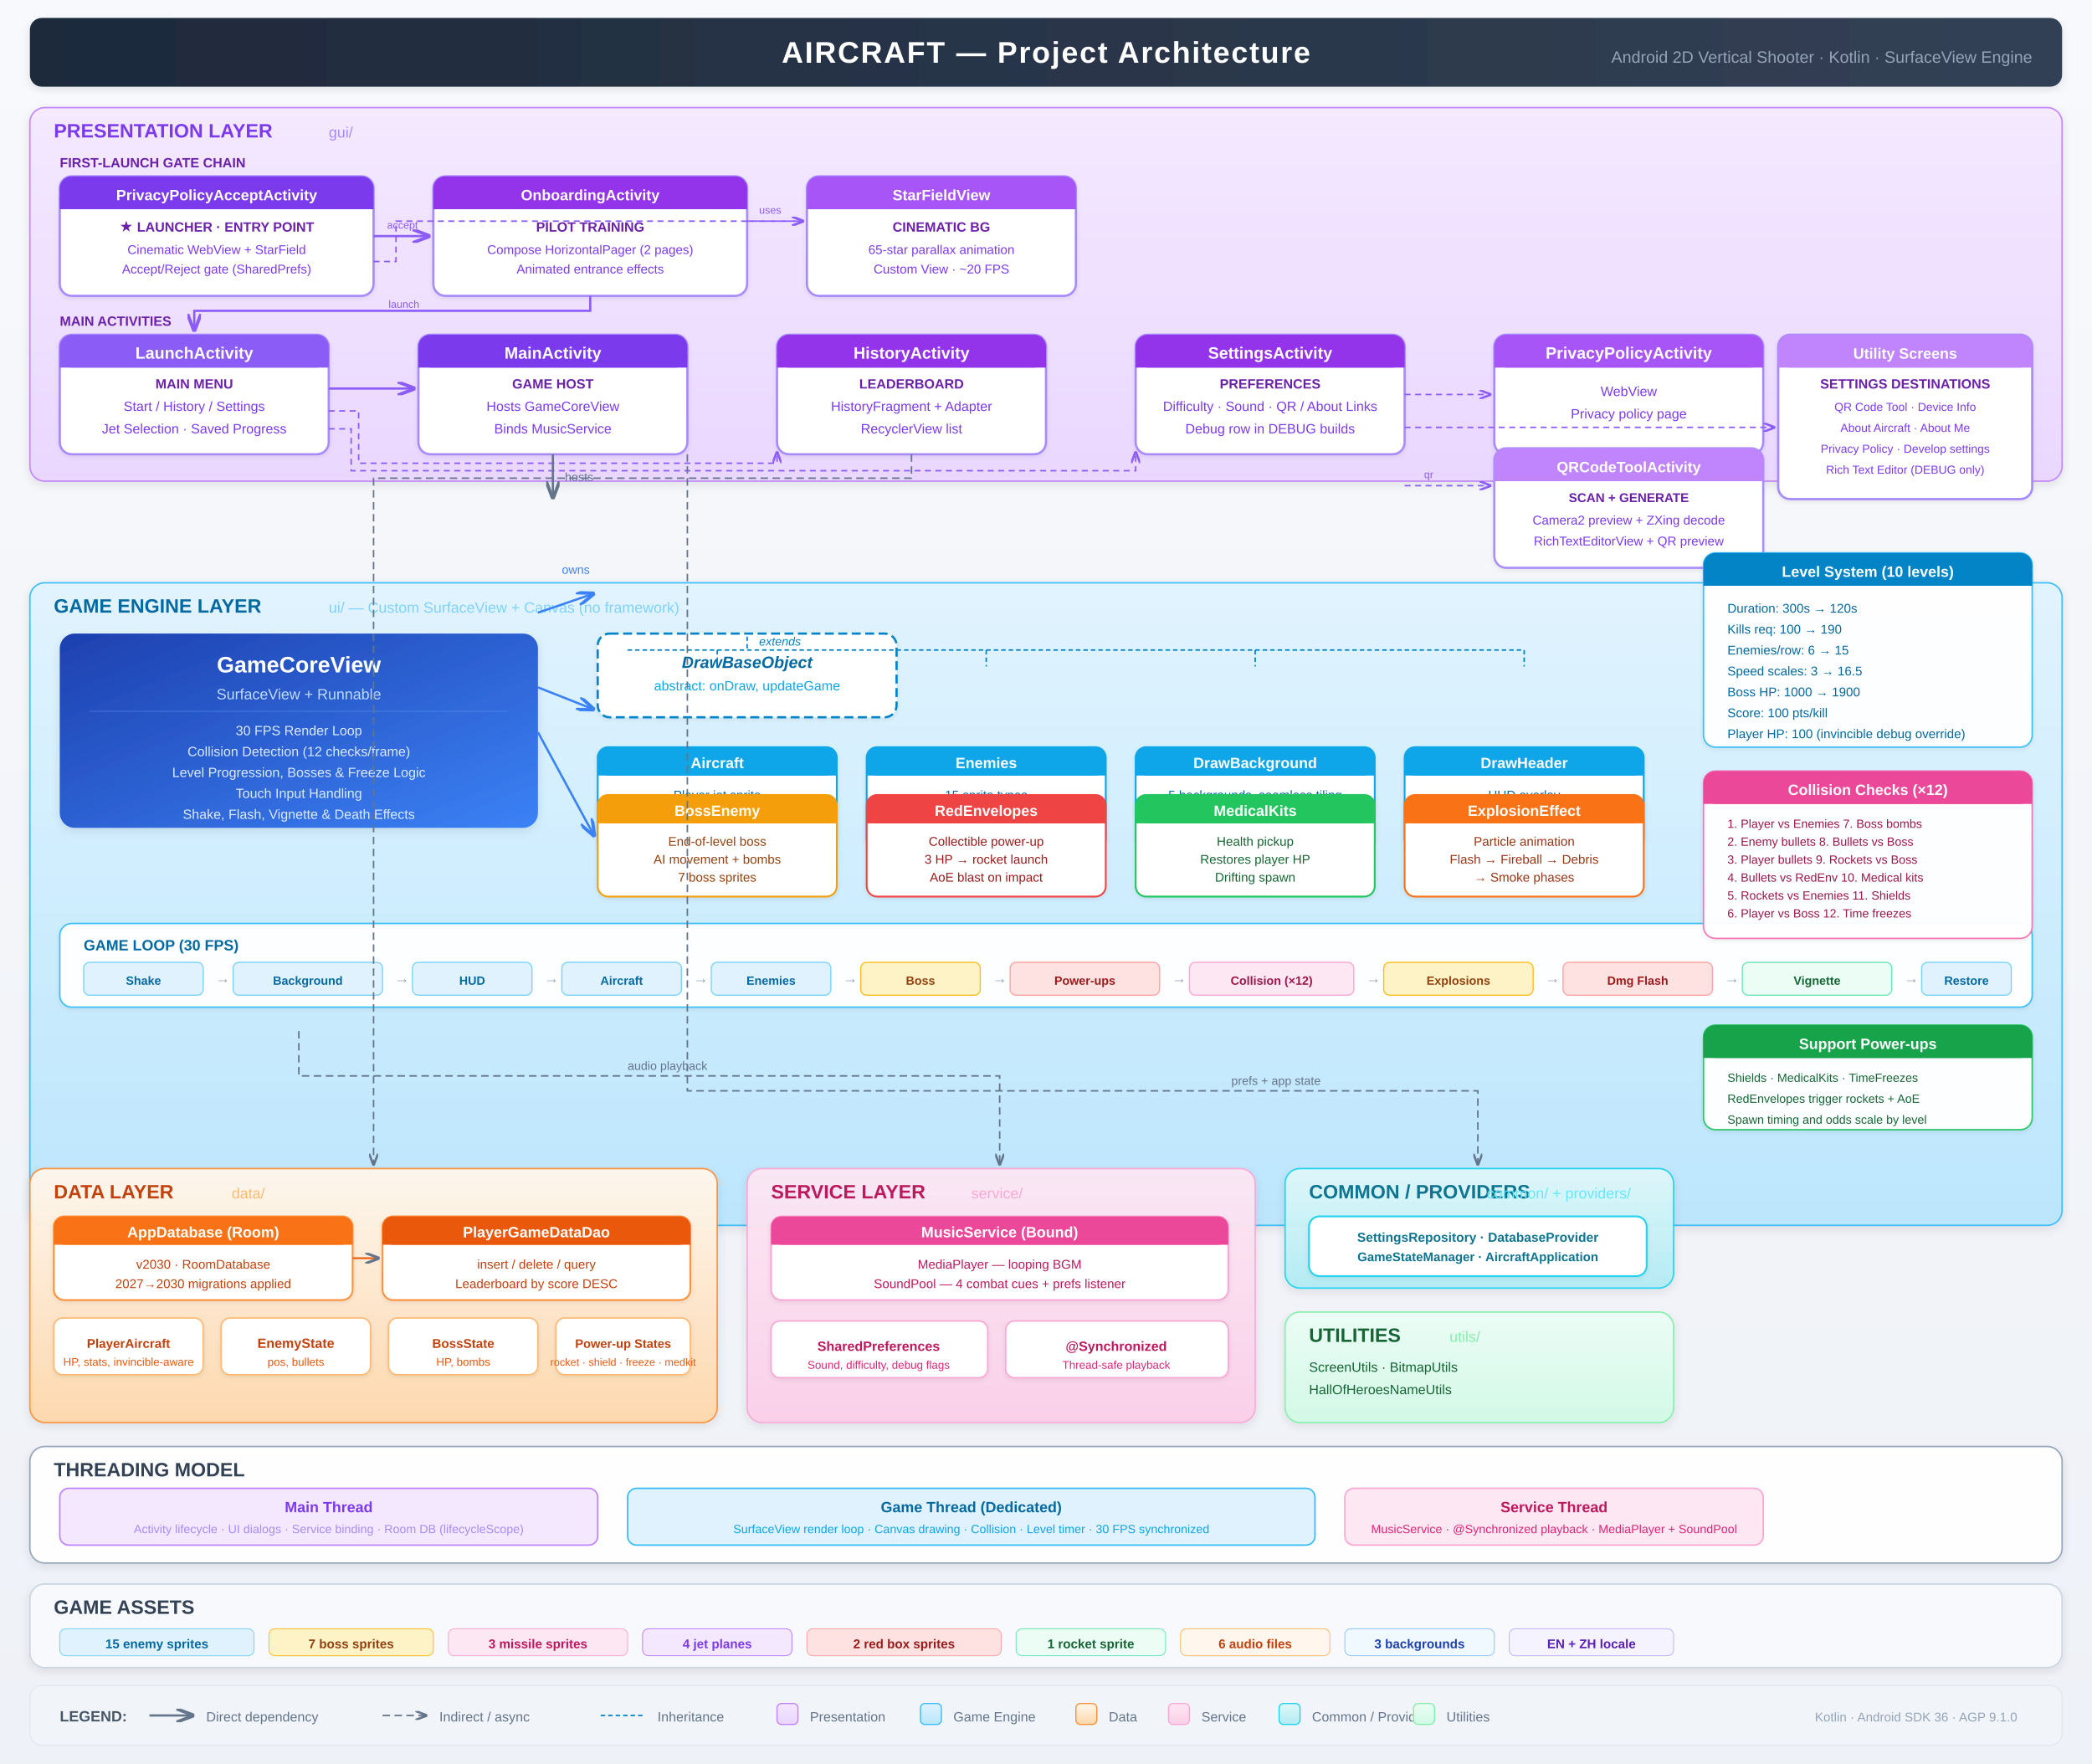
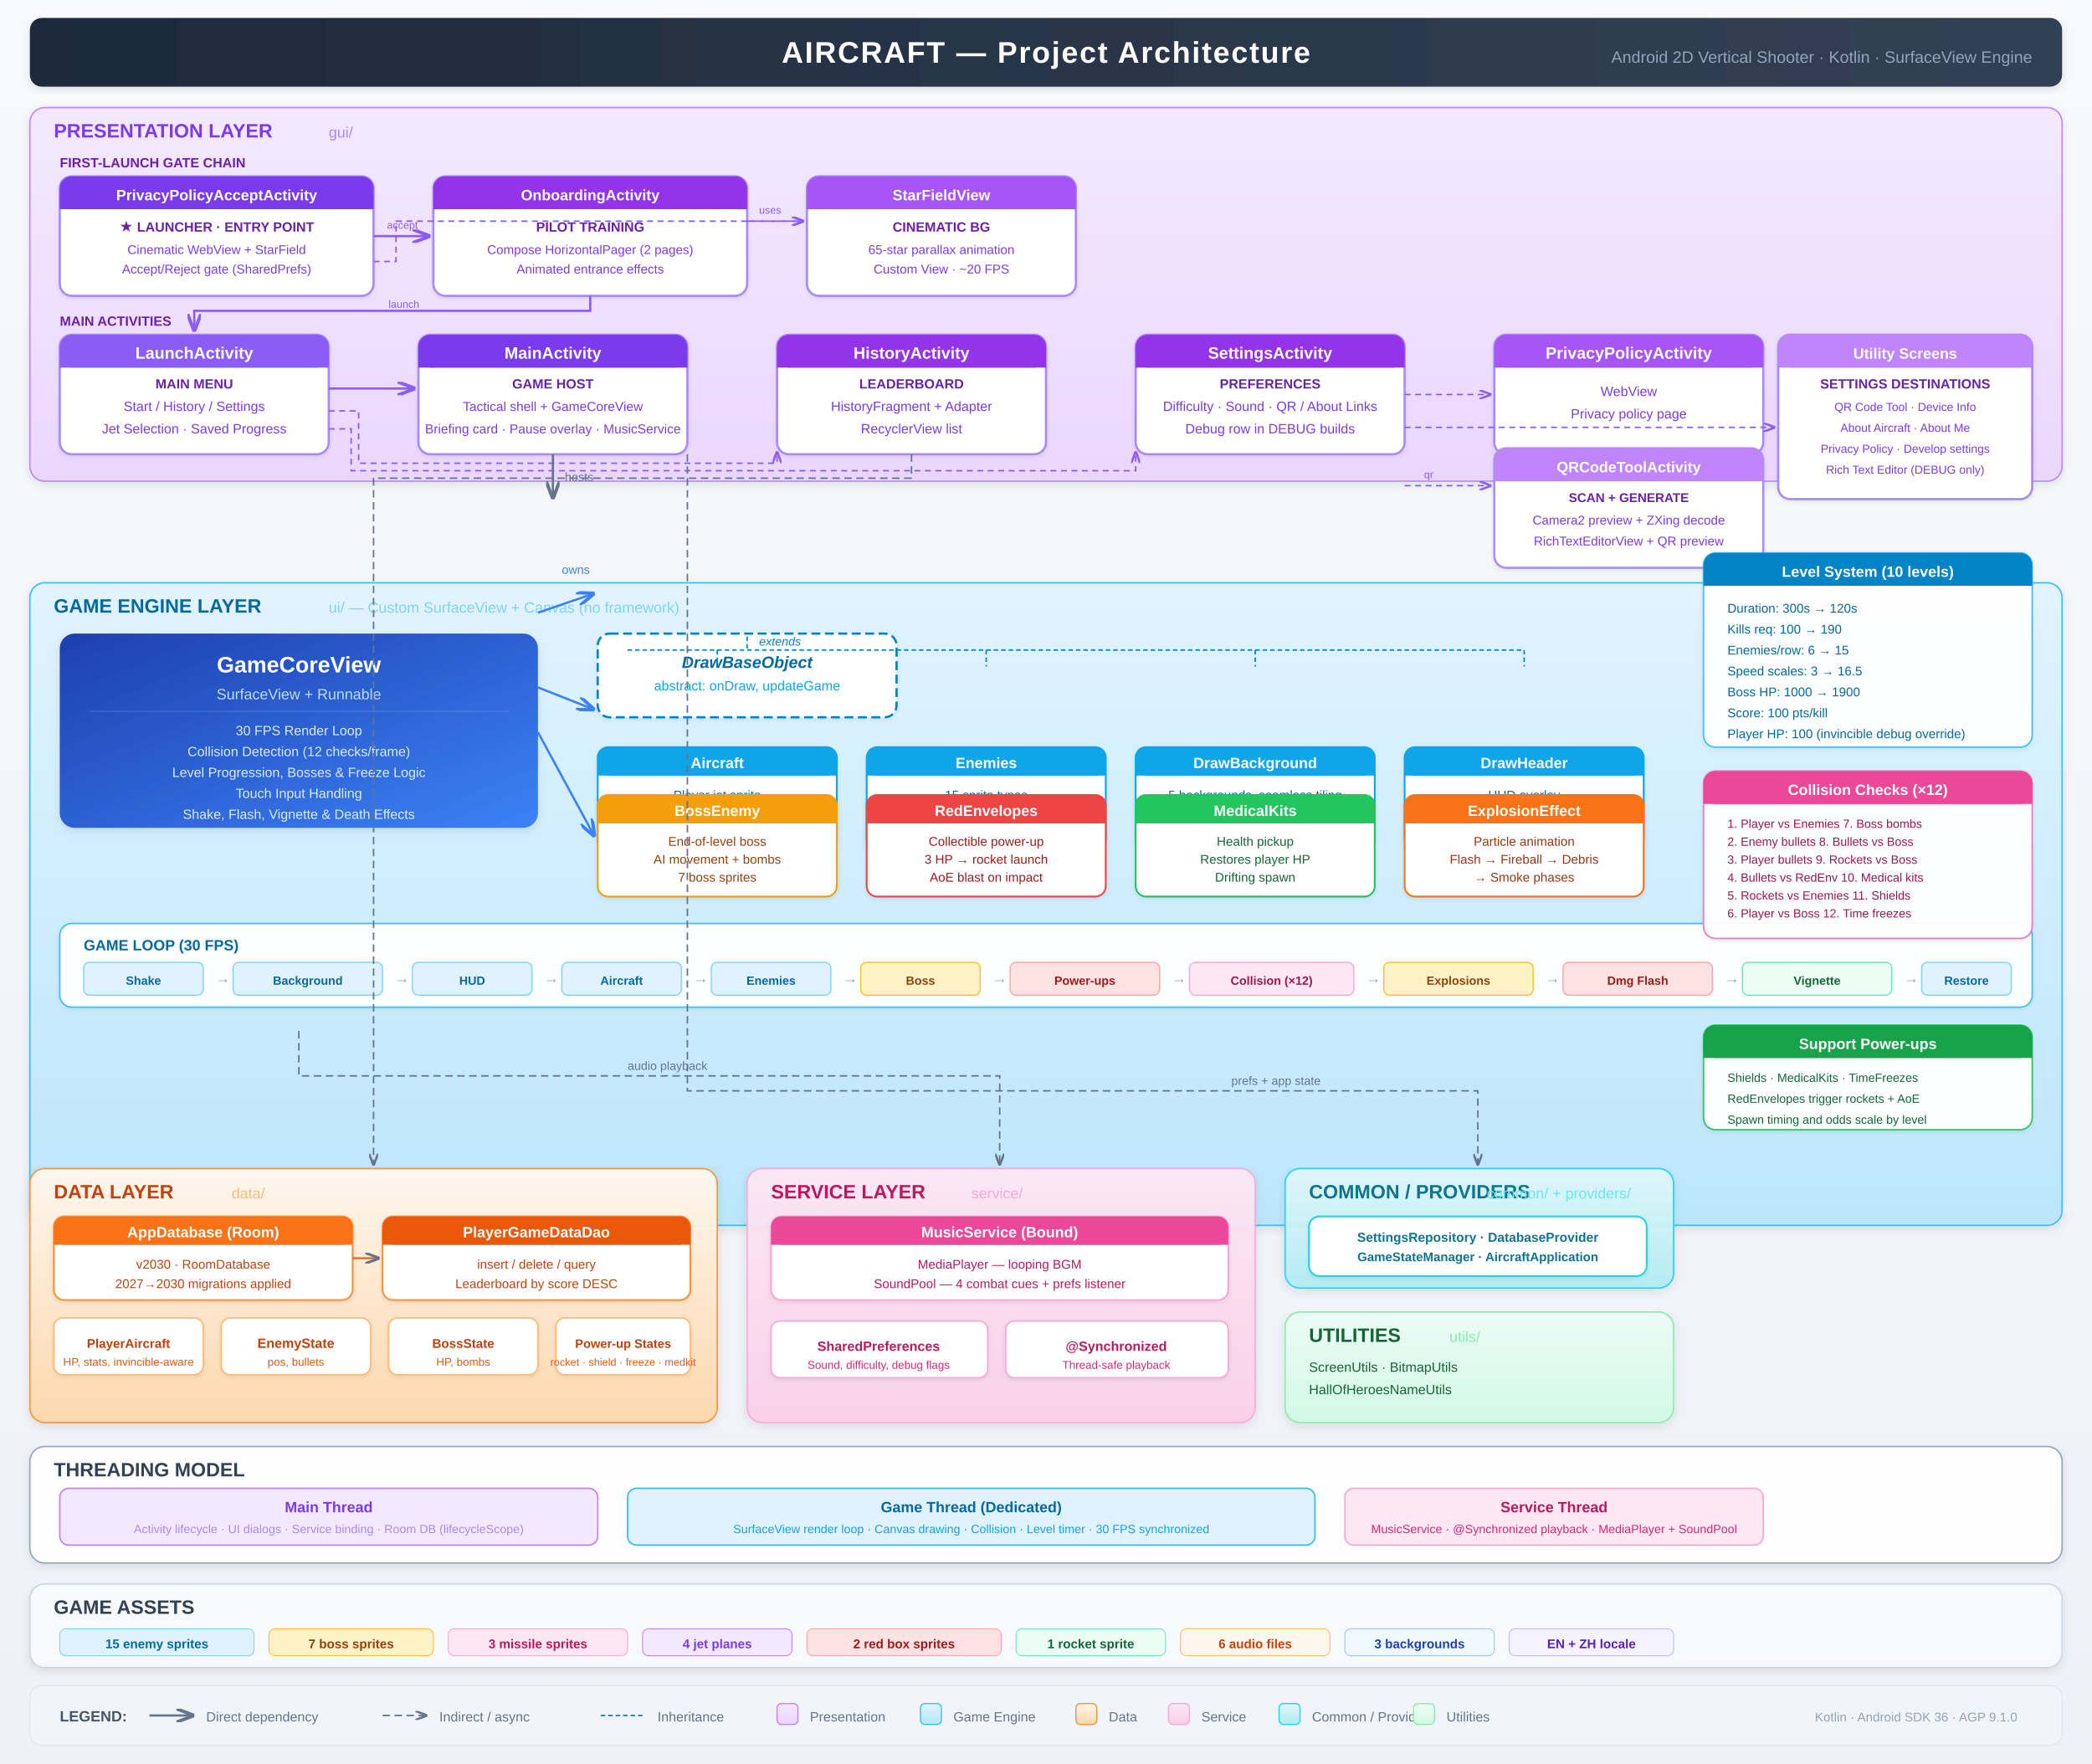
<svg xmlns="http://www.w3.org/2000/svg" width="1400" height="1180" viewBox="0 0 1400 1180" font-family="'Segoe UI', system-ui, -apple-system, Arial, sans-serif">
  <defs>
    <linearGradient id="bg" x1="0%" y1="0%" x2="0%" y2="100%">
      <stop offset="0%" style="stop-color:#f8f9fc" />
      <stop offset="100%" style="stop-color:#eef1f7" />
    </linearGradient>
    <linearGradient id="g-pres" x1="0%" y1="0%" x2="0%" y2="100%">
      <stop offset="0%" style="stop-color:#f3e8ff" />
      <stop offset="100%" style="stop-color:#e9d5ff" />
    </linearGradient>
    <linearGradient id="g-engine" x1="0%" y1="0%" x2="0%" y2="100%">
      <stop offset="0%" style="stop-color:#e0f2fe" />
      <stop offset="100%" style="stop-color:#bae6fd" />
    </linearGradient>
    <linearGradient id="g-data" x1="0%" y1="0%" x2="0%" y2="100%">
      <stop offset="0%" style="stop-color:#fff7ed" />
      <stop offset="100%" style="stop-color:#fed7aa" />
    </linearGradient>
    <linearGradient id="g-svc" x1="0%" y1="0%" x2="0%" y2="100%">
      <stop offset="0%" style="stop-color:#fce7f3" />
      <stop offset="100%" style="stop-color:#fbcfe8" />
    </linearGradient>
    <linearGradient id="g-vm" x1="0%" y1="0%" x2="0%" y2="100%">
      <stop offset="0%" style="stop-color:#e0f7fa" />
      <stop offset="100%" style="stop-color:#b2ebf2" />
    </linearGradient>
    <linearGradient id="g-util" x1="0%" y1="0%" x2="0%" y2="100%">
      <stop offset="0%" style="stop-color:#ecfdf5" />
      <stop offset="100%" style="stop-color:#d1fae5" />
    </linearGradient>
    <linearGradient id="g-core" x1="0%" y1="0%" x2="100%" y2="100%">
      <stop offset="0%" style="stop-color:#1e40af" />
      <stop offset="100%" style="stop-color:#3b82f6" />
    </linearGradient>
    <linearGradient id="g-title" x1="0%" y1="0%" x2="100%" y2="0%">
      <stop offset="0%" style="stop-color:#1e293b" />
      <stop offset="100%" style="stop-color:#334155" />
    </linearGradient>
    <filter id="shadow" x="-2%" y="-2%" width="106%" height="112%">
      <feDropShadow dx="0" dy="2" stdDeviation="3" flood-opacity="0.10" />
    </filter>
    <filter id="shadow-sm" x="-2%" y="-2%" width="106%" height="112%">
      <feDropShadow dx="0" dy="1" stdDeviation="1.5" flood-opacity="0.08" />
    </filter>
    <marker id="arr" markerWidth="8" markerHeight="6" refX="8" refY="3" orient="auto">
      <path d="M0,0 L8,3 L0,6" fill="none" stroke="#64748b" stroke-width="1.5" />
    </marker>
    <marker id="arr-blue" markerWidth="8" markerHeight="6" refX="8" refY="3" orient="auto">
      <path d="M0,0 L8,3 L0,6" fill="none" stroke="#3b82f6" stroke-width="1.5" />
    </marker>
    <marker id="arr-purple" markerWidth="8" markerHeight="6" refX="8" refY="3" orient="auto">
      <path d="M0,0 L8,3 L0,6" fill="none" stroke="#8b5cf6" stroke-width="1.5" />
    </marker>
  </defs>
  <rect width="1400" height="1180" fill="url(#bg)" rx="0" />
  <rect x="20" y="12" width="1360" height="46" rx="8" fill="url(#g-title)" filter="url(#shadow)" />
  <text x="700" y="42" text-anchor="middle" fill="#ffffff" font-size="20" font-weight="700" letter-spacing="1">AIRCRAFT — Project Architecture</text>
  <text x="1360" y="42" text-anchor="end" fill="#94a3b8" font-size="11">Android 2D Vertical Shooter · Kotlin · SurfaceView Engine</text>
  <rect x="20" y="72" width="1360" height="250" rx="10" fill="url(#g-pres)" stroke="#c084fc" stroke-width="1" filter="url(#shadow)" opacity="0.95" />
  <text x="36" y="92" fill="#7c3aed" font-size="13" font-weight="700">PRESENTATION LAYER</text>
  <text x="220" y="92" fill="#a78bfa" font-size="10">gui/</text>
  <text x="40" y="112" fill="#6b21a8" font-size="9" font-weight="600">FIRST-LAUNCH GATE CHAIN</text>
  <rect x="40" y="118" width="210" height="80" rx="8" fill="#ffffff" stroke="#a78bfa" stroke-width="1.5" filter="url(#shadow-sm)" />
  <rect x="40" y="118" width="210" height="22" rx="8" fill="#7c3aed" />
  <rect x="40" y="132" width="210" height="8" fill="#7c3aed" />
  <text x="145" y="134" text-anchor="middle" fill="#ffffff" font-size="10" font-weight="600">PrivacyPolicyAcceptActivity</text>
  <text x="145" y="155" text-anchor="middle" fill="#6b21a8" font-size="9" font-weight="600">★ LAUNCHER · ENTRY POINT</text>
  <text x="145" y="170" text-anchor="middle" fill="#7c3aed" font-size="8.5">Cinematic WebView + StarField</text>
  <text x="145" y="183" text-anchor="middle" fill="#7c3aed" font-size="8.5">Accept/Reject gate (SharedPrefs)</text>
  <rect x="290" y="118" width="210" height="80" rx="8" fill="#ffffff" stroke="#a78bfa" stroke-width="1.5" filter="url(#shadow-sm)" />
  <rect x="290" y="118" width="210" height="22" rx="8" fill="#9333ea" />
  <rect x="290" y="132" width="210" height="8" fill="#9333ea" />
  <text x="395" y="134" text-anchor="middle" fill="#ffffff" font-size="10" font-weight="600">OnboardingActivity</text>
  <text x="395" y="155" text-anchor="middle" fill="#6b21a8" font-size="9" font-weight="600">PILOT TRAINING</text>
  <text x="395" y="170" text-anchor="middle" fill="#7c3aed" font-size="8.5">Compose HorizontalPager (2 pages)</text>
  <text x="395" y="183" text-anchor="middle" fill="#7c3aed" font-size="8.5">Animated entrance effects</text>
  <rect x="540" y="118" width="180" height="80" rx="8" fill="#ffffff" stroke="#a78bfa" stroke-width="1.5" filter="url(#shadow-sm)" />
  <rect x="540" y="118" width="180" height="22" rx="8" fill="#a855f7" />
  <rect x="540" y="132" width="180" height="8" fill="#a855f7" />
  <text x="630" y="134" text-anchor="middle" fill="#ffffff" font-size="10" font-weight="600">StarFieldView</text>
  <text x="630" y="155" text-anchor="middle" fill="#6b21a8" font-size="9" font-weight="600">CINEMATIC BG</text>
  <text x="630" y="170" text-anchor="middle" fill="#7c3aed" font-size="8.5">65-star parallax animation</text>
  <text x="630" y="183" text-anchor="middle" fill="#7c3aed" font-size="8.5">Custom View · ~20 FPS</text>
  <line x1="250" y1="158" x2="288" y2="158" stroke="#8b5cf6" stroke-width="1.5" marker-end="url(#arr-purple)" />
  <text x="259" y="153" fill="#8b5cf6" font-size="7">accept</text>
  <path d="M250,175 L265,175 L265,148 L538,148" stroke="#8b5cf6" stroke-width="1" stroke-dasharray="4,3" fill="none" marker-end="url(#arr-purple)" />
  <line x1="500" y1="148" x2="538" y2="148" stroke="#8b5cf6" stroke-width="1" stroke-dasharray="4,3" marker-end="url(#arr-purple)" />
  <text x="508" y="143" fill="#8b5cf6" font-size="7">uses</text>
  <text x="40" y="218" fill="#6b21a8" font-size="9" font-weight="600">MAIN ACTIVITIES</text>
  <rect x="40" y="224" width="180" height="80" rx="8" fill="#ffffff" stroke="#a78bfa" stroke-width="1.5" filter="url(#shadow-sm)" />
  <rect x="40" y="224" width="180" height="22" rx="8" fill="#8b5cf6" />
  <rect x="40" y="238" width="180" height="8" fill="#8b5cf6" />
  <text x="130" y="240" text-anchor="middle" fill="#ffffff" font-size="11" font-weight="600">LaunchActivity</text>
  <text x="130" y="260" text-anchor="middle" fill="#6b21a8" font-size="9" font-weight="600">MAIN MENU</text>
  <text x="130" y="275" text-anchor="middle" fill="#7c3aed" font-size="9">Start / History / Settings</text>
  <text x="130" y="290" text-anchor="middle" fill="#7c3aed" font-size="9">Jet Selection · Saved Progress</text>
  <rect x="280" y="224" width="180" height="80" rx="8" fill="#ffffff" stroke="#a78bfa" stroke-width="1.5" filter="url(#shadow-sm)" />
  <rect x="280" y="224" width="180" height="22" rx="8" fill="#7c3aed" />
  <rect x="280" y="238" width="180" height="8" fill="#7c3aed" />
  <text x="370" y="240" text-anchor="middle" fill="#ffffff" font-size="11" font-weight="600">MainActivity</text>
  <text x="370" y="260" text-anchor="middle" fill="#6b21a8" font-size="9" font-weight="600">GAME HOST</text>
-   <text x="370" y="275" text-anchor="middle" fill="#7c3aed" font-size="9">Hosts GameCoreView</text>
-   <text x="370" y="290" text-anchor="middle" fill="#7c3aed" font-size="9">Binds MusicService</text>
+   <text x="370" y="275" text-anchor="middle" fill="#7c3aed" font-size="8.7">Tactical shell + GameCoreView</text>
+   <text x="370" y="290" text-anchor="middle" fill="#7c3aed" font-size="8.7">Briefing card · Pause overlay · MusicService</text>
  <rect x="520" y="224" width="180" height="80" rx="8" fill="#ffffff" stroke="#a78bfa" stroke-width="1.5" filter="url(#shadow-sm)" />
  <rect x="520" y="224" width="180" height="22" rx="8" fill="#9333ea" />
  <rect x="520" y="238" width="180" height="8" fill="#9333ea" />
  <text x="610" y="240" text-anchor="middle" fill="#ffffff" font-size="11" font-weight="600">HistoryActivity</text>
  <text x="610" y="260" text-anchor="middle" fill="#6b21a8" font-size="9" font-weight="600">LEADERBOARD</text>
  <text x="610" y="275" text-anchor="middle" fill="#7c3aed" font-size="9">HistoryFragment + Adapter</text>
  <text x="610" y="290" text-anchor="middle" fill="#7c3aed" font-size="9">RecyclerView list</text>
  <rect x="760" y="224" width="180" height="80" rx="8" fill="#ffffff" stroke="#a78bfa" stroke-width="1.5" filter="url(#shadow-sm)" />
  <rect x="760" y="224" width="180" height="22" rx="8" fill="#9333ea" />
  <rect x="760" y="238" width="180" height="8" fill="#9333ea" />
  <text x="850" y="240" text-anchor="middle" fill="#ffffff" font-size="11" font-weight="600">SettingsActivity</text>
  <text x="850" y="260" text-anchor="middle" fill="#6b21a8" font-size="9" font-weight="600">PREFERENCES</text>
  <text x="850" y="275" text-anchor="middle" fill="#7c3aed" font-size="9">Difficulty · Sound · QR / About Links</text>
  <text x="850" y="290" text-anchor="middle" fill="#7c3aed" font-size="9">Debug row in DEBUG builds</text>
  <rect x="1000" y="224" width="180" height="80" rx="8" fill="#ffffff" stroke="#a78bfa" stroke-width="1.5" filter="url(#shadow-sm)" />
  <rect x="1000" y="224" width="180" height="22" rx="8" fill="#a855f7" />
  <rect x="1000" y="238" width="180" height="8" fill="#a855f7" />
  <text x="1090" y="240" text-anchor="middle" fill="#ffffff" font-size="11" font-weight="600">PrivacyPolicyActivity</text>
  <text x="1090" y="265" text-anchor="middle" fill="#7c3aed" font-size="9">WebView</text>
  <text x="1090" y="280" text-anchor="middle" fill="#7c3aed" font-size="9">Privacy policy page</text>
  <rect x="1000" y="300" width="180" height="80" rx="8" fill="#ffffff" stroke="#a78bfa" stroke-width="1.5" filter="url(#shadow-sm)" opacity="0.95" />
  <rect x="1000" y="300" width="180" height="22" rx="8" fill="#c084fc" />
  <rect x="1000" y="314" width="180" height="8" fill="#c084fc" />
  <text x="1090" y="316" text-anchor="middle" fill="#ffffff" font-size="10" font-weight="600">QRCodeToolActivity</text>
  <text x="1090" y="336" text-anchor="middle" fill="#6b21a8" font-size="8.5" font-weight="600">SCAN + GENERATE</text>
  <text x="1090" y="351" text-anchor="middle" fill="#7c3aed" font-size="8.5">Camera2 preview + ZXing decode</text>
  <text x="1090" y="365" text-anchor="middle" fill="#7c3aed" font-size="8.5">RichTextEditorView + QR preview</text>
  <rect x="1190" y="224" width="170" height="110" rx="8" fill="#ffffff" stroke="#a78bfa" stroke-width="1.5" filter="url(#shadow-sm)" />
  <rect x="1190" y="224" width="170" height="22" rx="8" fill="#c084fc" />
  <rect x="1190" y="238" width="170" height="8" fill="#c084fc" />
  <text x="1275" y="240" text-anchor="middle" fill="#ffffff" font-size="10" font-weight="600">Utility Screens</text>
  <text x="1275" y="260" text-anchor="middle" fill="#6b21a8" font-size="9" font-weight="600">SETTINGS DESTINATIONS</text>
  <text x="1275" y="275" text-anchor="middle" fill="#7c3aed" font-size="7.8">QR Code Tool · Device Info</text>
  <text x="1275" y="289" text-anchor="middle" fill="#7c3aed" font-size="7.8">About Aircraft · About Me</text>
  <text x="1275" y="303" text-anchor="middle" fill="#7c3aed" font-size="7.8">Privacy Policy · Develop settings</text>
  <text x="1275" y="317" text-anchor="middle" fill="#7c3aed" font-size="7.8">Rich Text Editor (DEBUG only)</text>
  <path d="M395,198 L395,208 L130,208 L130,222" stroke="#8b5cf6" stroke-width="1.5" fill="none" marker-end="url(#arr-purple)" />
  <text x="260" y="206" fill="#8b5cf6" font-size="7">launch</text>
  <line x1="220" y1="260" x2="278" y2="260" stroke="#8b5cf6" stroke-width="1.5" marker-end="url(#arr-purple)" />
  <path d="M220,275 L240,275 L240,310 L520,310 L520,302" stroke="#8b5cf6" stroke-width="1" stroke-dasharray="4,3" fill="none" marker-end="url(#arr-purple)" />
  <path d="M220,287 L235,287 L235,315 L760,315 L760,302" stroke="#8b5cf6" stroke-width="1" stroke-dasharray="4,3" fill="none" marker-end="url(#arr-purple)" />
  <line x1="940" y1="264" x2="998" y2="264" stroke="#8b5cf6" stroke-width="1" stroke-dasharray="4,3" marker-end="url(#arr-purple)" />
  <line x1="940" y1="325" x2="998" y2="325" stroke="#8b5cf6" stroke-width="1" stroke-dasharray="4,3" marker-end="url(#arr-purple)" />
  <line x1="940" y1="286" x2="1188" y2="286" stroke="#8b5cf6" stroke-width="1" stroke-dasharray="4,3" marker-end="url(#arr-purple)" />
  <text x="953" y="320" fill="#8b5cf6" font-size="7">qr</text>
  <rect x="20" y="390" width="1360" height="430" rx="10" fill="url(#g-engine)" stroke="#38bdf8" stroke-width="1" filter="url(#shadow)" opacity="0.95" />
  <text x="36" y="410" fill="#0369a1" font-size="13" font-weight="700">GAME ENGINE LAYER</text>
  <text x="220" y="410" fill="#7dd3fc" font-size="10">ui/ — Custom SurfaceView + Canvas (no framework)</text>
  <rect x="40" y="424" width="320" height="130" rx="10" fill="url(#g-core)" filter="url(#shadow)" />
  <text x="200" y="450" text-anchor="middle" fill="#ffffff" font-size="15" font-weight="700">GameCoreView</text>
  <text x="200" y="468" text-anchor="middle" fill="#bfdbfe" font-size="10">SurfaceView + Runnable</text>
  <line x1="60" y1="476" x2="340" y2="476" stroke="#60a5fa" stroke-width="0.5" opacity="0.5" />
  <text x="200" y="492" text-anchor="middle" fill="#dbeafe" font-size="9">30 FPS Render Loop</text>
  <text x="200" y="506" text-anchor="middle" fill="#dbeafe" font-size="9">Collision Detection (12 checks/frame)</text>
  <text x="200" y="520" text-anchor="middle" fill="#dbeafe" font-size="9">Level Progression, Bosses &amp; Freeze Logic</text>
  <text x="200" y="534" text-anchor="middle" fill="#dbeafe" font-size="9">Touch Input Handling</text>
  <text x="200" y="548" text-anchor="middle" fill="#dbeafe" font-size="9">Shake, Flash, Vignette &amp; Death Effects</text>
  <rect x="400" y="424" width="200" height="56" rx="8" fill="#ffffff" stroke="#0284c7" stroke-width="1.5" stroke-dasharray="6,3" filter="url(#shadow-sm)" />
  <text x="500" y="447" text-anchor="middle" fill="#0369a1" font-size="11" font-weight="600" font-style="italic">DrawBaseObject</text>
  <text x="500" y="462" text-anchor="middle" fill="#0ea5e9" font-size="9">abstract: onDraw, updateGame</text>
  <rect x="400" y="500" width="160" height="68" rx="7" fill="#ffffff" stroke="#0ea5e9" stroke-width="1.2" filter="url(#shadow-sm)" />
  <rect x="400" y="500" width="160" height="19" rx="7" fill="#0ea5e9" />
  <rect x="400" y="512" width="160" height="7" fill="#0ea5e9" />
  <text x="480" y="514" text-anchor="middle" fill="#ffffff" font-size="10" font-weight="600">Aircraft</text>
  <text x="480" y="535" text-anchor="middle" fill="#0369a1" font-size="8.5">Player jet sprite</text>
  <text x="480" y="547" text-anchor="middle" fill="#0369a1" font-size="8.5">Auto-fire bullets (4 frames)</text>
  <text x="480" y="559" text-anchor="middle" fill="#0369a1" font-size="8.5">4 selectable jet planes</text>
  <rect x="580" y="500" width="160" height="68" rx="7" fill="#ffffff" stroke="#0ea5e9" stroke-width="1.2" filter="url(#shadow-sm)" />
  <rect x="580" y="500" width="160" height="19" rx="7" fill="#0ea5e9" />
  <rect x="580" y="512" width="160" height="7" fill="#0ea5e9" />
  <text x="660" y="514" text-anchor="middle" fill="#ffffff" font-size="10" font-weight="600">Enemies</text>
  <text x="660" y="535" text-anchor="middle" fill="#0369a1" font-size="8.5">15 sprite types</text>
  <text x="660" y="547" text-anchor="middle" fill="#0369a1" font-size="8.5">Row spawning + Y tracking</text>
  <text x="660" y="559" text-anchor="middle" fill="#0369a1" font-size="8.5">Red-tinted bullets</text>
  <rect x="760" y="500" width="160" height="68" rx="7" fill="#ffffff" stroke="#0ea5e9" stroke-width="1.2" filter="url(#shadow-sm)" />
  <rect x="760" y="500" width="160" height="19" rx="7" fill="#0ea5e9" />
  <rect x="760" y="512" width="160" height="7" fill="#0ea5e9" />
  <text x="840" y="514" text-anchor="middle" fill="#ffffff" font-size="10" font-weight="600">DrawBackground</text>
  <text x="840" y="535" text-anchor="middle" fill="#0369a1" font-size="8.5">5 backgrounds, seamless tiling</text>
  <text x="840" y="547" text-anchor="middle" fill="#0369a1" font-size="8.5">Randomized scrolling</text>
  <rect x="940" y="500" width="160" height="68" rx="7" fill="#ffffff" stroke="#0ea5e9" stroke-width="1.2" filter="url(#shadow-sm)" />
  <rect x="940" y="500" width="160" height="19" rx="7" fill="#0ea5e9" />
  <rect x="940" y="512" width="160" height="7" fill="#0ea5e9" />
  <text x="1020" y="514" text-anchor="middle" fill="#ffffff" font-size="10" font-weight="600">DrawHeader</text>
  <text x="1020" y="535" text-anchor="middle" fill="#0369a1" font-size="8.5">HUD overlay</text>
-   <text x="1020" y="547" text-anchor="middle" fill="#0369a1" font-size="8.5">Level / HP / Timer / Kills / Freeze</text>
+   <text x="1020" y="547" text-anchor="middle" fill="#0369a1" font-size="8.2">Level / Hull / Timer / Score / Boss</text>
  <line x1="500" y1="426" x2="500" y2="435" stroke="#0284c7" stroke-width="1" stroke-dasharray="3,2" />
  <line x1="420" y1="435" x2="1020" y2="435" stroke="#0284c7" stroke-width="1" stroke-dasharray="3,2" />
  <line x1="480" y1="435" x2="480" y2="446" stroke="#0284c7" stroke-width="1" stroke-dasharray="3,2" />
  <line x1="660" y1="435" x2="660" y2="446" stroke="#0284c7" stroke-width="1" stroke-dasharray="3,2" />
  <line x1="840" y1="435" x2="840" y2="446" stroke="#0284c7" stroke-width="1" stroke-dasharray="3,2" />
  <line x1="1020" y1="435" x2="1020" y2="446" stroke="#0284c7" stroke-width="1" stroke-dasharray="3,2" />
  <text x="508" y="432" fill="#0284c7" font-size="8" font-style="italic">extends</text>
  <rect x="400" y="532" width="160" height="68" rx="7" fill="#ffffff" stroke="#f59e0b" stroke-width="1.2" filter="url(#shadow-sm)" />
  <rect x="400" y="532" width="160" height="19" rx="7" fill="#f59e0b" />
  <rect x="400" y="544" width="160" height="7" fill="#f59e0b" />
  <text x="480" y="546" text-anchor="middle" fill="#ffffff" font-size="10" font-weight="600">BossEnemy</text>
  <text x="480" y="566" text-anchor="middle" fill="#92400e" font-size="8.5">End-of-level boss</text>
  <text x="480" y="578" text-anchor="middle" fill="#92400e" font-size="8.5">AI movement + bombs</text>
  <text x="480" y="590" text-anchor="middle" fill="#92400e" font-size="8.5">7 boss sprites</text>
  <rect x="580" y="532" width="160" height="68" rx="7" fill="#ffffff" stroke="#ef4444" stroke-width="1.2" filter="url(#shadow-sm)" />
  <rect x="580" y="532" width="160" height="19" rx="7" fill="#ef4444" />
  <rect x="580" y="544" width="160" height="7" fill="#ef4444" />
  <text x="660" y="546" text-anchor="middle" fill="#ffffff" font-size="10" font-weight="600">RedEnvelopes</text>
  <text x="660" y="566" text-anchor="middle" fill="#991b1b" font-size="8.5">Collectible power-up</text>
  <text x="660" y="578" text-anchor="middle" fill="#991b1b" font-size="8.5">3 HP → rocket launch</text>
  <text x="660" y="590" text-anchor="middle" fill="#991b1b" font-size="8.5">AoE blast on impact</text>
  <rect x="760" y="532" width="160" height="68" rx="7" fill="#ffffff" stroke="#22c55e" stroke-width="1.2" filter="url(#shadow-sm)" />
  <rect x="760" y="532" width="160" height="19" rx="7" fill="#22c55e" />
  <rect x="760" y="544" width="160" height="7" fill="#22c55e" />
  <text x="840" y="546" text-anchor="middle" fill="#ffffff" font-size="10" font-weight="600">MedicalKits</text>
  <text x="840" y="566" text-anchor="middle" fill="#166534" font-size="8.5">Health pickup</text>
  <text x="840" y="578" text-anchor="middle" fill="#166534" font-size="8.5">Restores player HP</text>
  <text x="840" y="590" text-anchor="middle" fill="#166534" font-size="8.5">Drifting spawn</text>
  <rect x="940" y="532" width="160" height="68" rx="7" fill="#ffffff" stroke="#f97316" stroke-width="1.2" filter="url(#shadow-sm)" />
  <rect x="940" y="532" width="160" height="19" rx="7" fill="#f97316" />
  <rect x="940" y="544" width="160" height="7" fill="#f97316" />
  <text x="1020" y="546" text-anchor="middle" fill="#ffffff" font-size="10" font-weight="600">ExplosionEffect</text>
  <text x="1020" y="566" text-anchor="middle" fill="#9a3412" font-size="8.5">Particle animation</text>
  <text x="1020" y="578" text-anchor="middle" fill="#9a3412" font-size="8.5">Flash → Fireball → Debris</text>
  <text x="1020" y="590" text-anchor="middle" fill="#9a3412" font-size="8.5">→ Smoke phases</text>
  <line x1="360" y1="410" x2="398" y2="397" stroke="#3b82f6" stroke-width="1.5" marker-end="url(#arr-blue)" />
  <line x1="360" y1="460" x2="398" y2="475" stroke="#3b82f6" stroke-width="1.5" marker-end="url(#arr-blue)" />
  <line x1="360" y1="490" x2="398" y2="560" stroke="#3b82f6" stroke-width="1.5" marker-end="url(#arr-blue)" />
  <text x="376" y="384" fill="#3b82f6" font-size="8">owns</text>
  <rect x="40" y="618" width="1320" height="56" rx="8" fill="#ffffff" stroke="#38bdf8" stroke-width="1" filter="url(#shadow-sm)" opacity="0.95" />
  <text x="56" y="636" fill="#0369a1" font-size="10" font-weight="700">GAME LOOP (30 FPS)</text>
  <rect x="56" y="644" width="80" height="22" rx="4" fill="#e0f2fe" stroke="#7dd3fc" stroke-width="0.8" />
  <text x="96" y="659" text-anchor="middle" fill="#0369a1" font-size="8" font-weight="600">Shake</text>
  <text x="144" y="658" fill="#94a3b8" font-size="10">→</text>
  <rect x="156" y="644" width="100" height="22" rx="4" fill="#e0f2fe" stroke="#7dd3fc" stroke-width="0.8" />
  <text x="206" y="659" text-anchor="middle" fill="#0369a1" font-size="8" font-weight="600">Background</text>
  <text x="264" y="658" fill="#94a3b8" font-size="10">→</text>
  <rect x="276" y="644" width="80" height="22" rx="4" fill="#e0f2fe" stroke="#7dd3fc" stroke-width="0.8" />
  <text x="316" y="659" text-anchor="middle" fill="#0369a1" font-size="8" font-weight="600">HUD</text>
  <text x="364" y="658" fill="#94a3b8" font-size="10">→</text>
  <rect x="376" y="644" width="80" height="22" rx="4" fill="#e0f2fe" stroke="#7dd3fc" stroke-width="0.8" />
  <text x="416" y="659" text-anchor="middle" fill="#0369a1" font-size="8" font-weight="600">Aircraft</text>
  <text x="464" y="658" fill="#94a3b8" font-size="10">→</text>
  <rect x="476" y="644" width="80" height="22" rx="4" fill="#e0f2fe" stroke="#7dd3fc" stroke-width="0.8" />
  <text x="516" y="659" text-anchor="middle" fill="#0369a1" font-size="8" font-weight="600">Enemies</text>
  <text x="564" y="658" fill="#94a3b8" font-size="10">→</text>
  <rect x="576" y="644" width="80" height="22" rx="4" fill="#fef3c7" stroke="#fbbf24" stroke-width="0.8" />
  <text x="616" y="659" text-anchor="middle" fill="#92400e" font-size="8" font-weight="600">Boss</text>
  <text x="664" y="658" fill="#94a3b8" font-size="10">→</text>
  <rect x="676" y="644" width="100" height="22" rx="4" fill="#fee2e2" stroke="#fca5a5" stroke-width="0.8" />
  <text x="726" y="659" text-anchor="middle" fill="#991b1b" font-size="8" font-weight="600">Power-ups</text>
  <text x="784" y="658" fill="#94a3b8" font-size="10">→</text>
  <rect x="796" y="644" width="110" height="22" rx="4" fill="#fce7f3" stroke="#f9a8d4" stroke-width="0.8" />
  <text x="851" y="659" text-anchor="middle" fill="#9d174d" font-size="8" font-weight="600">Collision (×12)</text>
  <text x="914" y="658" fill="#94a3b8" font-size="10">→</text>
  <rect x="926" y="644" width="100" height="22" rx="4" fill="#fef3c7" stroke="#fbbf24" stroke-width="0.8" />
  <text x="976" y="659" text-anchor="middle" fill="#92400e" font-size="8" font-weight="600">Explosions</text>
  <text x="1034" y="658" fill="#94a3b8" font-size="10">→</text>
  <rect x="1046" y="644" width="100" height="22" rx="4" fill="#fee2e2" stroke="#fca5a5" stroke-width="0.8" />
  <text x="1096" y="659" text-anchor="middle" fill="#991b1b" font-size="8" font-weight="600">Dmg Flash</text>
  <text x="1154" y="658" fill="#94a3b8" font-size="10">→</text>
  <rect x="1166" y="644" width="100" height="22" rx="4" fill="#ecfdf5" stroke="#6ee7b7" stroke-width="0.8" />
  <text x="1216" y="659" text-anchor="middle" fill="#166534" font-size="8" font-weight="600">Vignette</text>
  <text x="1274" y="658" fill="#94a3b8" font-size="10">→</text>
  <rect x="1286" y="644" width="60" height="22" rx="4" fill="#e0f2fe" stroke="#7dd3fc" stroke-width="0.8" />
  <text x="1316" y="659" text-anchor="middle" fill="#0369a1" font-size="8" font-weight="600">Restore</text>
  <rect x="1140" y="370" width="220" height="130" rx="8" fill="#ffffff" stroke="#38bdf8" stroke-width="1" filter="url(#shadow-sm)" opacity="0.95" />
  <rect x="1140" y="370" width="220" height="22" rx="8" fill="#0284c7" />
  <rect x="1140" y="384" width="220" height="8" fill="#0284c7" />
  <text x="1250" y="386" text-anchor="middle" fill="#ffffff" font-size="10" font-weight="600">Level System (10 levels)</text>
  <text x="1156" y="410" fill="#0369a1" font-size="8.5">Duration: 300s → 120s</text>
  <text x="1156" y="424" fill="#0369a1" font-size="8.5">Kills req: 100 → 190</text>
  <text x="1156" y="438" fill="#0369a1" font-size="8.5">Enemies/row: 6 → 15</text>
  <text x="1156" y="452" fill="#0369a1" font-size="8.5">Speed scales: 3 → 16.5</text>
  <text x="1156" y="466" fill="#0369a1" font-size="8.5">Boss HP: 1000 → 1900</text>
  <text x="1156" y="480" fill="#0369a1" font-size="8.5">Score: 100 pts/kill</text>
  <text x="1156" y="494" fill="#0369a1" font-size="8.5">Player HP: 100 (invincible debug override)</text>
  <rect x="1140" y="516" width="220" height="112" rx="8" fill="#ffffff" stroke="#f472b6" stroke-width="1" filter="url(#shadow-sm)" opacity="0.95" />
  <rect x="1140" y="516" width="220" height="22" rx="8" fill="#ec4899" />
  <rect x="1140" y="530" width="220" height="8" fill="#ec4899" />
  <text x="1250" y="532" text-anchor="middle" fill="#ffffff" font-size="10" font-weight="600">Collision Checks (×12)</text>
  <text x="1156" y="554" fill="#9d174d" font-size="8">1. Player vs Enemies   7. Boss bombs</text>
  <text x="1156" y="566" fill="#9d174d" font-size="8">2. Enemy bullets       8. Bullets vs Boss</text>
  <text x="1156" y="578" fill="#9d174d" font-size="8">3. Player bullets      9. Rockets vs Boss</text>
  <text x="1156" y="590" fill="#9d174d" font-size="8">4. Bullets vs RedEnv  10. Medical kits</text>
  <text x="1156" y="602" fill="#9d174d" font-size="8">5. Rockets vs Enemies 11. Shields</text>
  <text x="1156" y="614" fill="#9d174d" font-size="8">6. Player vs Boss     12. Time freezes</text>
  <rect x="1140" y="686" width="220" height="70" rx="8" fill="#ffffff" stroke="#22c55e" stroke-width="1" filter="url(#shadow-sm)" opacity="0.95" />
  <rect x="1140" y="686" width="220" height="22" rx="8" fill="#16a34a" />
  <rect x="1140" y="700" width="220" height="8" fill="#16a34a" />
  <text x="1250" y="702" text-anchor="middle" fill="#ffffff" font-size="10" font-weight="600">Support Power-ups</text>
  <text x="1156" y="724" fill="#166534" font-size="8">Shields · MedicalKits · TimeFreezes</text>
  <text x="1156" y="738" fill="#166534" font-size="8">RedEnvelopes trigger rockets + AoE</text>
  <text x="1156" y="752" fill="#166534" font-size="8">Spawn timing and odds scale by level</text>
  <rect x="20" y="782" width="460" height="170" rx="10" fill="url(#g-data)" stroke="#fb923c" stroke-width="1" filter="url(#shadow)" opacity="0.95" />
  <text x="36" y="802" fill="#c2410c" font-size="13" font-weight="700">DATA LAYER</text>
  <text x="155" y="802" fill="#fdba74" font-size="10">data/</text>
  <rect x="36" y="814" width="200" height="56" rx="7" fill="#ffffff" stroke="#fb923c" stroke-width="1.2" filter="url(#shadow-sm)" />
  <rect x="36" y="814" width="200" height="19" rx="7" fill="#f97316" />
  <rect x="36" y="826" width="200" height="7" fill="#f97316" />
  <text x="136" y="828" text-anchor="middle" fill="#ffffff" font-size="10" font-weight="600">AppDatabase (Room)</text>
  <text x="136" y="849" text-anchor="middle" fill="#c2410c" font-size="8.5">v2030 · RoomDatabase</text>
  <text x="136" y="862" text-anchor="middle" fill="#c2410c" font-size="8.5">2027→2030 migrations applied</text>
  <rect x="256" y="814" width="206" height="56" rx="7" fill="#ffffff" stroke="#fb923c" stroke-width="1.2" filter="url(#shadow-sm)" />
  <rect x="256" y="814" width="206" height="19" rx="7" fill="#ea580c" />
  <rect x="256" y="826" width="206" height="7" fill="#ea580c" />
  <text x="359" y="828" text-anchor="middle" fill="#ffffff" font-size="10" font-weight="600">PlayerGameDataDao</text>
  <text x="359" y="849" text-anchor="middle" fill="#c2410c" font-size="8.5">insert / delete / query</text>
  <text x="359" y="862" text-anchor="middle" fill="#c2410c" font-size="8.5">Leaderboard by score DESC</text>
  <rect x="36" y="882" width="100" height="38" rx="6" fill="#ffffff" stroke="#fdba74" stroke-width="1" filter="url(#shadow-sm)" />
  <text x="86" y="902" text-anchor="middle" fill="#c2410c" font-size="8.5" font-weight="600">PlayerAircraft</text>
  <text x="86" y="914" text-anchor="middle" fill="#ea580c" font-size="7.5">HP, stats, invincible-aware</text>
  <rect x="148" y="882" width="100" height="38" rx="6" fill="#ffffff" stroke="#fdba74" stroke-width="1" filter="url(#shadow-sm)" />
  <text x="198" y="902" text-anchor="middle" fill="#c2410c" font-size="9" font-weight="600">EnemyState</text>
  <text x="198" y="914" text-anchor="middle" fill="#ea580c" font-size="7.5">pos, bullets</text>
  <rect x="260" y="882" width="100" height="38" rx="6" fill="#ffffff" stroke="#fdba74" stroke-width="1" filter="url(#shadow-sm)" />
  <text x="310" y="902" text-anchor="middle" fill="#c2410c" font-size="8.5" font-weight="600">BossState</text>
  <text x="310" y="914" text-anchor="middle" fill="#ea580c" font-size="7.5">HP, bombs</text>
  <rect x="372" y="882" width="90" height="38" rx="6" fill="#ffffff" stroke="#fdba74" stroke-width="1" filter="url(#shadow-sm)" />
  <text x="417" y="902" text-anchor="middle" fill="#c2410c" font-size="8.2" font-weight="600">Power-up States</text>
  <text x="417" y="914" text-anchor="middle" fill="#ea580c" font-size="7.1">rocket · shield · freeze · medkit</text>
  <line x1="236" y1="842" x2="254" y2="842" stroke="#ea580c" stroke-width="1.2" marker-end="url(#arr)" />
  <rect x="500" y="782" width="340" height="170" rx="10" fill="url(#g-svc)" stroke="#f9a8d4" stroke-width="1" filter="url(#shadow)" opacity="0.95" />
  <text x="516" y="802" fill="#be185d" font-size="13" font-weight="700">SERVICE LAYER</text>
  <text x="650" y="802" fill="#f9a8d4" font-size="10">service/</text>
  <rect x="516" y="814" width="306" height="56" rx="7" fill="#ffffff" stroke="#f9a8d4" stroke-width="1.2" filter="url(#shadow-sm)" />
  <rect x="516" y="814" width="306" height="19" rx="7" fill="#ec4899" />
  <rect x="516" y="826" width="306" height="7" fill="#ec4899" />
  <text x="669" y="828" text-anchor="middle" fill="#ffffff" font-size="10" font-weight="600">MusicService (Bound)</text>
  <text x="669" y="849" text-anchor="middle" fill="#be185d" font-size="8.5">MediaPlayer — looping BGM</text>
  <text x="669" y="862" text-anchor="middle" fill="#be185d" font-size="8.5">SoundPool — 4 combat cues + prefs listener</text>
  <rect x="516" y="884" width="145" height="38" rx="6" fill="#ffffff" stroke="#f9a8d4" stroke-width="1" filter="url(#shadow-sm)" />
  <text x="588" y="904" text-anchor="middle" fill="#be185d" font-size="9" font-weight="600">SharedPreferences</text>
  <text x="588" y="916" text-anchor="middle" fill="#db2777" font-size="7.5">Sound, difficulty, debug flags</text>
  <rect x="673" y="884" width="149" height="38" rx="6" fill="#ffffff" stroke="#f9a8d4" stroke-width="1" filter="url(#shadow-sm)" />
  <text x="747" y="904" text-anchor="middle" fill="#be185d" font-size="9" font-weight="600">@Synchronized</text>
  <text x="747" y="916" text-anchor="middle" fill="#db2777" font-size="7.5">Thread-safe playback</text>
  <rect x="860" y="782" width="260" height="80" rx="10" fill="url(#g-vm)" stroke="#22d3ee" stroke-width="1" filter="url(#shadow)" opacity="0.95" />
  <text x="876" y="802" fill="#0e7490" font-size="13" font-weight="700">COMMON / PROVIDERS</text>
  <text x="995" y="802" fill="#67e8f9" font-size="10">common/ + providers/</text>
  <rect x="876" y="814" width="226" height="40" rx="7" fill="#ffffff" stroke="#22d3ee" stroke-width="1.2" filter="url(#shadow-sm)" />
  <text x="989" y="831" text-anchor="middle" fill="#0e7490" font-size="8.7" font-weight="600">SettingsRepository · DatabaseProvider</text>
  <text x="989" y="844" text-anchor="middle" fill="#0e7490" font-size="8.4" font-weight="600">GameStateManager · AircraftApplication</text>
  <rect x="860" y="878" width="260" height="74" rx="10" fill="url(#g-util)" stroke="#86efac" stroke-width="1" filter="url(#shadow)" opacity="0.95" />
  <text x="876" y="898" fill="#166534" font-size="13" font-weight="700">UTILITIES</text>
  <text x="970" y="898" fill="#86efac" font-size="10">utils/</text>
  <text x="876" y="918" fill="#166534" font-size="9">ScreenUtils · BitmapUtils</text>
  <text x="876" y="933" fill="#166534" font-size="9">HallOfHeroesNameUtils</text>
  <rect x="20" y="968" width="1360" height="78" rx="10" fill="#ffffff" stroke="#94a3b8" stroke-width="1" filter="url(#shadow)" opacity="0.95" />
  <text x="36" y="988" fill="#334155" font-size="13" font-weight="700">THREADING MODEL</text>
  <rect x="40" y="996" width="360" height="38" rx="6" fill="#f3e8ff" stroke="#c084fc" stroke-width="1" />
  <text x="220" y="1012" text-anchor="middle" fill="#7c3aed" font-size="10" font-weight="600">Main Thread</text>
  <text x="220" y="1026" text-anchor="middle" fill="#a78bfa" font-size="8">Activity lifecycle · UI dialogs · Service binding · Room DB (lifecycleScope)</text>
  <rect x="420" y="996" width="460" height="38" rx="6" fill="#e0f2fe" stroke="#38bdf8" stroke-width="1" />
  <text x="650" y="1012" text-anchor="middle" fill="#0369a1" font-size="10" font-weight="600">Game Thread (Dedicated)</text>
  <text x="650" y="1026" text-anchor="middle" fill="#0ea5e9" font-size="8">SurfaceView render loop · Canvas drawing · Collision · Level timer · 30 FPS synchronized</text>
  <rect x="900" y="996" width="280" height="38" rx="6" fill="#fce7f3" stroke="#f9a8d4" stroke-width="1" />
  <text x="1040" y="1012" text-anchor="middle" fill="#be185d" font-size="10" font-weight="600">Service Thread</text>
  <text x="1040" y="1026" text-anchor="middle" fill="#db2777" font-size="8">MusicService · @Synchronized playback · MediaPlayer + SoundPool</text>
  <line x1="370" y1="304" x2="370" y2="334" stroke="#64748b" stroke-width="1.5" marker-end="url(#arr)" />
  <text x="378" y="322" fill="#64748b" font-size="8">hosts</text>
  <path d="M610,304 L610,320 L250,320 L250,780" stroke="#64748b" stroke-width="1" stroke-dasharray="5,3" fill="none" marker-end="url(#arr)" />
  <path d="M200,690 L200,720 L669,720 L669,780" stroke="#64748b" stroke-width="1" stroke-dasharray="5,3" fill="none" marker-end="url(#arr)" />
  <text x="420" y="716" fill="#64748b" font-size="8">audio playback</text>
  <path d="M460,304 L460,320 L460,730 L989,730 L989,780" stroke="#64748b" stroke-width="1" stroke-dasharray="5,3" fill="none" marker-end="url(#arr)" />
  <text x="824" y="726" fill="#64748b" font-size="8">prefs + app state</text>
  <rect x="20" y="1060" width="1360" height="56" rx="10" fill="#f8fafc" stroke="#cbd5e1" stroke-width="1" filter="url(#shadow)" opacity="0.95" />
  <text x="36" y="1080" fill="#334155" font-size="13" font-weight="700">GAME ASSETS</text>
  <rect x="40" y="1090" width="130" height="18" rx="4" fill="#e0f2fe" stroke="#7dd3fc" stroke-width="0.6" />
  <text x="105" y="1103" text-anchor="middle" fill="#0369a1" font-size="8.5" font-weight="600">15 enemy sprites</text>
  <rect x="180" y="1090" width="110" height="18" rx="4" fill="#fef3c7" stroke="#fbbf24" stroke-width="0.6" />
  <text x="235" y="1103" text-anchor="middle" fill="#92400e" font-size="8.5" font-weight="600">7 boss sprites</text>
  <rect x="300" y="1090" width="120" height="18" rx="4" fill="#fce7f3" stroke="#f9a8d4" stroke-width="0.6" />
  <text x="360" y="1103" text-anchor="middle" fill="#be185d" font-size="8.5" font-weight="600">3 missile sprites</text>
  <rect x="430" y="1090" width="100" height="18" rx="4" fill="#f3e8ff" stroke="#c084fc" stroke-width="0.6" />
  <text x="480" y="1103" text-anchor="middle" fill="#7c3aed" font-size="8.5" font-weight="600">4 jet planes</text>
  <rect x="540" y="1090" width="130" height="18" rx="4" fill="#fee2e2" stroke="#fca5a5" stroke-width="0.6" />
  <text x="605" y="1103" text-anchor="middle" fill="#991b1b" font-size="8.5" font-weight="600">2 red box sprites</text>
  <rect x="680" y="1090" width="100" height="18" rx="4" fill="#ecfdf5" stroke="#6ee7b7" stroke-width="0.6" />
  <text x="730" y="1103" text-anchor="middle" fill="#166534" font-size="8.5" font-weight="600">1 rocket sprite</text>
  <rect x="790" y="1090" width="100" height="18" rx="4" fill="#fff7ed" stroke="#fdba74" stroke-width="0.6" />
  <text x="840" y="1103" text-anchor="middle" fill="#c2410c" font-size="8.5" font-weight="600">6 audio files</text>
  <rect x="900" y="1090" width="100" height="18" rx="4" fill="#f0f9ff" stroke="#93c5fd" stroke-width="0.6" />
  <text x="950" y="1103" text-anchor="middle" fill="#1e40af" font-size="8.5" font-weight="600">3 backgrounds</text>
  <rect x="1010" y="1090" width="110" height="18" rx="4" fill="#f5f3ff" stroke="#c4b5fd" stroke-width="0.6" />
  <text x="1065" y="1103" text-anchor="middle" fill="#5b21b6" font-size="8.5" font-weight="600">EN + ZH locale</text>
  <rect x="20" y="1128" width="1360" height="40" rx="8" fill="#f1f5f9" stroke="#e2e8f0" stroke-width="0.8" />
  <text x="40" y="1152" fill="#475569" font-size="10" font-weight="600">LEGEND:</text>
  <line x1="100" y1="1148" x2="130" y2="1148" stroke="#64748b" stroke-width="1.5" marker-end="url(#arr)" />
  <text x="138" y="1152" fill="#64748b" font-size="9">Direct dependency</text>
  <line x1="256" y1="1148" x2="286" y2="1148" stroke="#64748b" stroke-width="1" stroke-dasharray="5,3" marker-end="url(#arr)" />
  <text x="294" y="1152" fill="#64748b" font-size="9">Indirect / async</text>
  <line x1="402" y1="1148" x2="432" y2="1148" stroke="#0284c7" stroke-width="1" stroke-dasharray="3,2" />
  <text x="440" y="1152" fill="#64748b" font-size="9">Inheritance</text>
  <rect x="520" y="1140" width="14" height="14" rx="3" fill="url(#g-pres)" stroke="#c084fc" stroke-width="0.8" />
  <text x="542" y="1152" fill="#64748b" font-size="9">Presentation</text>
  <rect x="616" y="1140" width="14" height="14" rx="3" fill="url(#g-engine)" stroke="#38bdf8" stroke-width="0.8" />
  <text x="638" y="1152" fill="#64748b" font-size="9">Game Engine</text>
  <rect x="720" y="1140" width="14" height="14" rx="3" fill="url(#g-data)" stroke="#fb923c" stroke-width="0.8" />
  <text x="742" y="1152" fill="#64748b" font-size="9">Data</text>
  <rect x="782" y="1140" width="14" height="14" rx="3" fill="url(#g-svc)" stroke="#f9a8d4" stroke-width="0.8" />
  <text x="804" y="1152" fill="#64748b" font-size="9">Service</text>
  <rect x="856" y="1140" width="14" height="14" rx="3" fill="url(#g-vm)" stroke="#22d3ee" stroke-width="0.8" />
  <text x="878" y="1152" fill="#64748b" font-size="9">Common / Provider</text>
  <rect x="946" y="1140" width="14" height="14" rx="3" fill="url(#g-util)" stroke="#86efac" stroke-width="0.8" />
  <text x="968" y="1152" fill="#64748b" font-size="9">Utilities</text>
  <text x="1350" y="1152" text-anchor="end" fill="#94a3b8" font-size="8.5">Kotlin · Android SDK 36 · AGP 9.1.0</text>
</svg>
